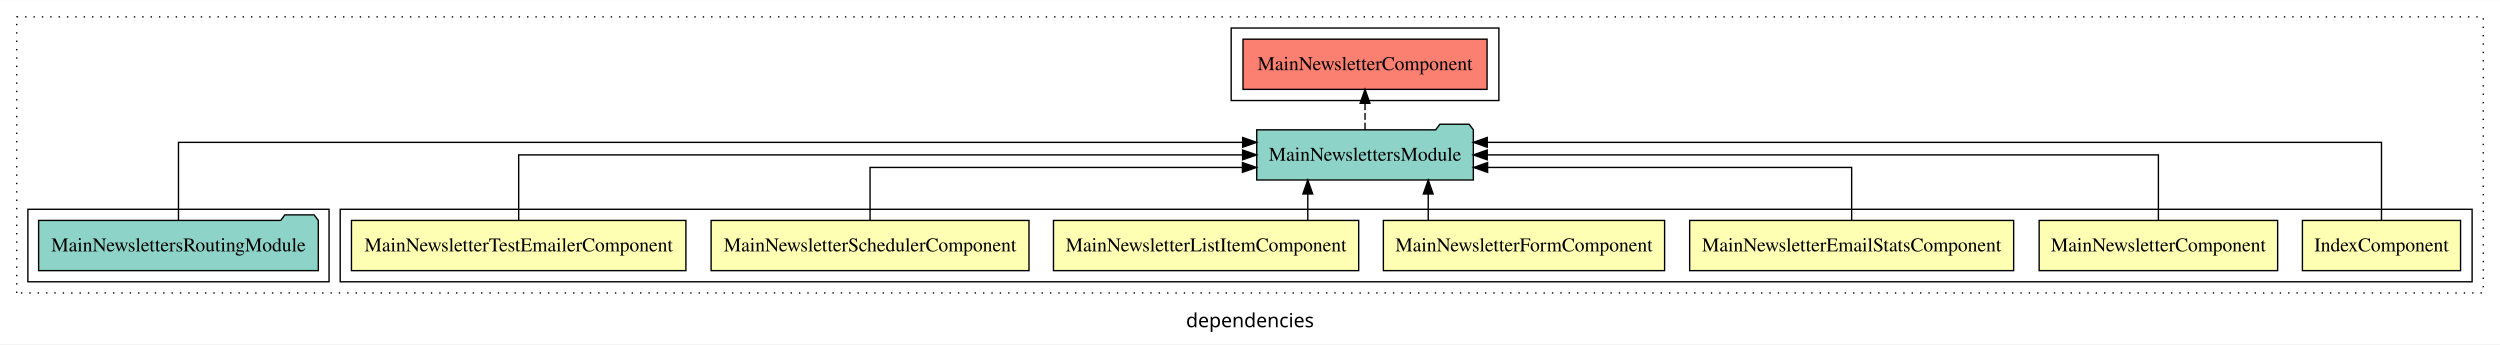
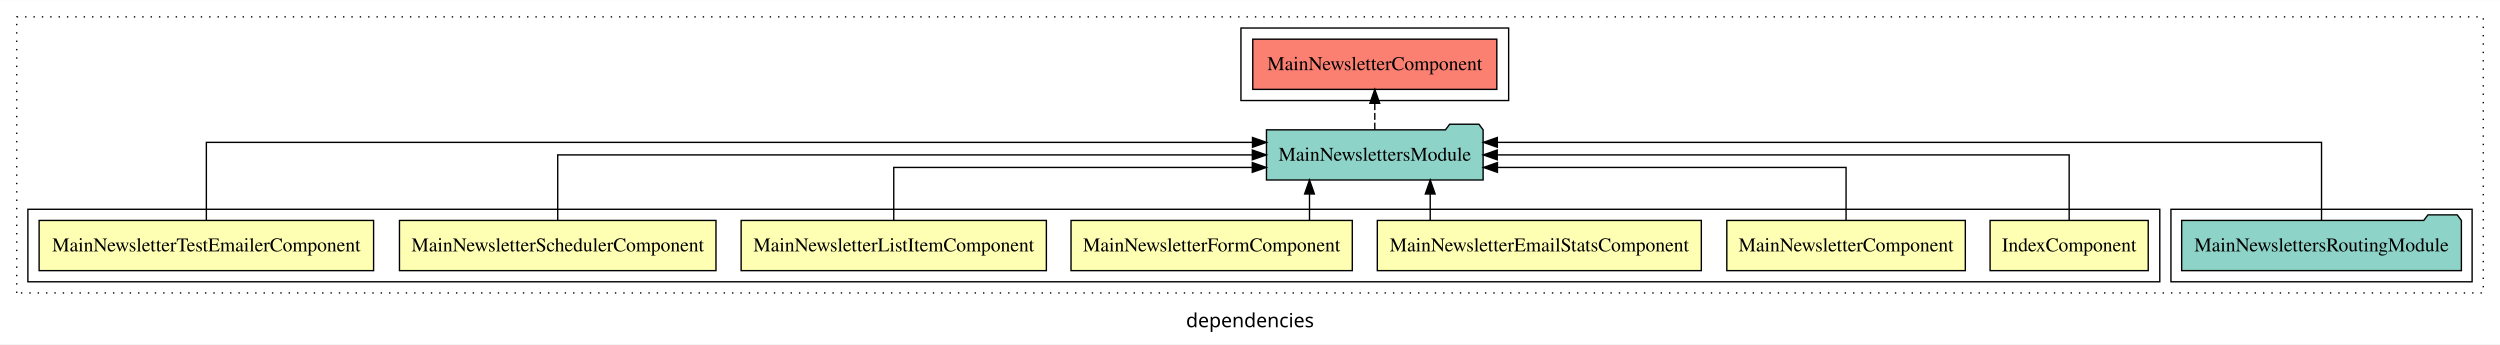
<svg xmlns="http://www.w3.org/2000/svg" width="1793pt" height="247pt" viewBox="0.00 0.00 1793.00 246.80">
  <g id="graph0" class="graph" transform="scale(1 1) rotate(0) translate(4 242.8)">
    <polygon fill="white" stroke="transparent" points="-4,4 -4,-242.8 1789,-242.8 1789,4 -4,4" />
    <text text-anchor="middle" x="892.5" y="-8.2" font-family="sans-serif" font-size="14.00">dependencies</text>
    <g id="clust1" class="cluster">
      <polygon fill="none" stroke="black" stroke-dasharray="1,5" points="8,-32.8 8,-230.8 1777,-230.8 1777,-32.8 8,-32.8" />
    </g>
-     <g id="clust2" class="cluster">
-       <polygon fill="none" stroke="black" points="240,-40.8 240,-92.8 1769,-92.8 1769,-40.8 240,-40.8" />
-     </g>
    <g id="clust10" class="cluster">
-       <polygon fill="none" stroke="black" points="16,-40.8 16,-92.8 232,-92.8 232,-40.8 16,-40.8" />
+       <polygon fill="none" stroke="black" points="1553,-40.8 1553,-92.8 1769,-92.8 1769,-40.8 1553,-40.8" />
    </g>
    <g id="clust11" class="cluster">
-       <polygon fill="none" stroke="black" points="879,-170.8 879,-222.8 1071,-222.8 1071,-170.8 879,-170.8" />
+       <polygon fill="none" stroke="black" points="886,-170.8 886,-222.8 1078,-222.8 1078,-170.8 886,-170.8" />
+     </g>
+     <g id="clust2" class="cluster">
+       <polygon fill="none" stroke="black" points="16,-40.8 16,-92.8 1545,-92.8 1545,-40.8 16,-40.8" />
    </g>
    <g id="node1" class="node">
-       <polygon fill="#ffffb3" stroke="black" points="1760.71,-84.8 1647.29,-84.8 1647.29,-48.8 1760.71,-48.8 1760.71,-84.8" />
-       <text text-anchor="middle" x="1704" y="-62.6" font-family="Times,serif" font-size="14.00">IndexComponent</text>
+       <polygon fill="#ffffb3" stroke="black" points="1536.71,-84.8 1423.29,-84.8 1423.29,-48.8 1536.71,-48.8 1536.71,-84.8" />
+       <text text-anchor="middle" x="1480" y="-62.6" font-family="Times,serif" font-size="14.00">IndexComponent</text>
    </g>
    <g id="node8" class="node">
-       <polygon fill="#8dd3c7" stroke="black" points="1052.68,-149.8 1049.68,-153.8 1028.68,-153.8 1025.68,-149.8 897.32,-149.8 897.32,-113.8 1052.68,-113.8 1052.68,-149.8" />
-       <text text-anchor="middle" x="975" y="-127.6" font-family="Times,serif" font-size="14.00">MainNewslettersModule</text>
+       <polygon fill="#8dd3c7" stroke="black" points="1059.69,-149.8 1056.69,-153.8 1035.69,-153.8 1032.69,-149.8 904.31,-149.8 904.31,-113.8 1059.69,-113.8 1059.69,-149.8" />
+       <text text-anchor="middle" x="982" y="-127.6" font-family="Times,serif" font-size="14.00">MainNewslettersModule</text>
    </g>
    <g id="edge1" class="edge">
-       <path fill="none" stroke="black" d="M1704,-85.09C1704,-107.01 1704,-140.8 1704,-140.8 1704,-140.8 1062.67,-140.8 1062.67,-140.8" />
-       <polygon fill="black" stroke="black" points="1062.67,-137.3 1052.67,-140.8 1062.67,-144.3 1062.67,-137.3" />
+       <path fill="none" stroke="black" d="M1480,-84.91C1480,-104.14 1480,-131.8 1480,-131.8 1480,-131.8 1069.81,-131.8 1069.81,-131.8" />
+       <polygon fill="black" stroke="black" points="1069.81,-128.3 1059.81,-131.8 1069.81,-135.3 1069.81,-128.3" />
    </g>
    <g id="node2" class="node">
-       <polygon fill="#ffffb3" stroke="black" points="1629.52,-84.8 1458.48,-84.8 1458.48,-48.8 1629.52,-48.8 1629.52,-84.8" />
-       <text text-anchor="middle" x="1544" y="-62.6" font-family="Times,serif" font-size="14.00">MainNewsletterComponent</text>
+       <polygon fill="#ffffb3" stroke="black" points="1405.53,-84.8 1234.47,-84.8 1234.47,-48.8 1405.53,-48.8 1405.53,-84.8" />
+       <text text-anchor="middle" x="1320" y="-62.6" font-family="Times,serif" font-size="14.00">MainNewsletterComponent</text>
    </g>
    <g id="edge2" class="edge">
-       <path fill="none" stroke="black" d="M1544,-84.91C1544,-104.14 1544,-131.8 1544,-131.8 1544,-131.8 1062.63,-131.8 1062.63,-131.8" />
-       <polygon fill="black" stroke="black" points="1062.63,-128.3 1052.63,-131.8 1062.63,-135.3 1062.63,-128.3" />
+       <path fill="none" stroke="black" d="M1320,-84.83C1320,-101.2 1320,-122.8 1320,-122.8 1320,-122.8 1069.97,-122.8 1069.97,-122.8" />
+       <polygon fill="black" stroke="black" points="1069.97,-119.3 1059.97,-122.8 1069.97,-126.3 1069.97,-119.3" />
    </g>
    <g id="node3" class="node">
-       <polygon fill="#ffffb3" stroke="black" points="1440.18,-84.8 1207.82,-84.8 1207.82,-48.8 1440.18,-48.8 1440.18,-84.8" />
-       <text text-anchor="middle" x="1324" y="-62.6" font-family="Times,serif" font-size="14.00">MainNewsletterEmailStatsComponent</text>
+       <polygon fill="#ffffb3" stroke="black" points="1216.19,-84.8 983.81,-84.8 983.81,-48.8 1216.19,-48.8 1216.19,-84.8" />
+       <text text-anchor="middle" x="1100" y="-62.6" font-family="Times,serif" font-size="14.00">MainNewsletterEmailStatsComponent</text>
    </g>
    <g id="edge3" class="edge">
-       <path fill="none" stroke="black" d="M1324,-84.83C1324,-101.2 1324,-122.8 1324,-122.8 1324,-122.8 1062.89,-122.8 1062.89,-122.8" />
-       <polygon fill="black" stroke="black" points="1062.89,-119.3 1052.89,-122.8 1062.89,-126.3 1062.89,-119.3" />
+       <path fill="none" stroke="black" d="M1021.75,-84.91C1021.75,-84.91 1021.75,-103.79 1021.75,-103.79" />
+       <polygon fill="black" stroke="black" points="1018.25,-103.79 1021.75,-113.79 1025.25,-103.79 1018.25,-103.79" />
    </g>
    <g id="node4" class="node">
-       <polygon fill="#ffffb3" stroke="black" points="1189.85,-84.8 988.15,-84.8 988.15,-48.8 1189.85,-48.8 1189.85,-84.8" />
-       <text text-anchor="middle" x="1089" y="-62.6" font-family="Times,serif" font-size="14.00">MainNewsletterFormComponent</text>
+       <polygon fill="#ffffb3" stroke="black" points="965.86,-84.8 764.14,-84.8 764.14,-48.8 965.86,-48.8 965.86,-84.8" />
+       <text text-anchor="middle" x="865" y="-62.6" font-family="Times,serif" font-size="14.00">MainNewsletterFormComponent</text>
    </g>
    <g id="edge4" class="edge">
-       <path fill="none" stroke="black" d="M1020.33,-84.91C1020.33,-84.91 1020.33,-103.79 1020.33,-103.79" />
-       <polygon fill="black" stroke="black" points="1016.83,-103.79 1020.33,-113.79 1023.83,-103.79 1016.83,-103.79" />
+       <path fill="none" stroke="black" d="M935.17,-84.91C935.17,-84.91 935.17,-103.79 935.17,-103.79" />
+       <polygon fill="black" stroke="black" points="931.67,-103.79 935.17,-113.79 938.67,-103.79 931.67,-103.79" />
    </g>
    <g id="node5" class="node">
-       <polygon fill="#ffffb3" stroke="black" points="970.45,-84.8 751.55,-84.8 751.55,-48.8 970.45,-48.8 970.45,-84.8" />
-       <text text-anchor="middle" x="861" y="-62.6" font-family="Times,serif" font-size="14.00">MainNewsletterListItemComponent</text>
+       <polygon fill="#ffffb3" stroke="black" points="746.46,-84.8 527.54,-84.8 527.54,-48.8 746.46,-48.8 746.46,-84.8" />
+       <text text-anchor="middle" x="637" y="-62.6" font-family="Times,serif" font-size="14.00">MainNewsletterListItemComponent</text>
    </g>
    <g id="edge5" class="edge">
-       <path fill="none" stroke="black" d="M933.94,-84.91C933.94,-84.91 933.94,-103.79 933.94,-103.79" />
-       <polygon fill="black" stroke="black" points="930.44,-103.79 933.94,-113.79 937.44,-103.79 930.44,-103.79" />
+       <path fill="none" stroke="black" d="M637,-84.83C637,-101.2 637,-122.8 637,-122.8 637,-122.8 894.15,-122.8 894.15,-122.8" />
+       <polygon fill="black" stroke="black" points="894.15,-126.3 904.15,-122.8 894.15,-119.3 894.15,-126.3" />
    </g>
    <g id="node6" class="node">
-       <polygon fill="#ffffb3" stroke="black" points="733.99,-84.8 506.01,-84.8 506.01,-48.8 733.99,-48.8 733.99,-84.8" />
-       <text text-anchor="middle" x="620" y="-62.6" font-family="Times,serif" font-size="14.00">MainNewsletterSchedulerComponent</text>
+       <polygon fill="#ffffb3" stroke="black" points="509.5,-84.8 282.5,-84.8 282.5,-48.8 509.5,-48.8 509.5,-84.8" />
+       <text text-anchor="middle" x="396" y="-62.6" font-family="Times,serif" font-size="14.00">MainNewsletterSchedulerComponent</text>
    </g>
    <g id="edge6" class="edge">
-       <path fill="none" stroke="black" d="M620,-84.83C620,-101.2 620,-122.8 620,-122.8 620,-122.8 887.09,-122.8 887.09,-122.8" />
-       <polygon fill="black" stroke="black" points="887.09,-126.3 897.09,-122.8 887.09,-119.3 887.09,-126.3" />
+       <path fill="none" stroke="black" d="M396,-84.91C396,-104.14 396,-131.8 396,-131.8 396,-131.8 894.18,-131.8 894.18,-131.8" />
+       <polygon fill="black" stroke="black" points="894.18,-135.3 904.18,-131.8 894.18,-128.3 894.18,-135.3" />
    </g>
    <g id="node7" class="node">
-       <polygon fill="#ffffb3" stroke="black" points="487.93,-84.8 248.07,-84.8 248.07,-48.8 487.93,-48.8 487.93,-84.8" />
-       <text text-anchor="middle" x="368" y="-62.6" font-family="Times,serif" font-size="14.00">MainNewsletterTestEmailerComponent</text>
+       <polygon fill="#ffffb3" stroke="black" points="263.94,-84.8 24.06,-84.8 24.06,-48.8 263.94,-48.8 263.94,-84.8" />
+       <text text-anchor="middle" x="144" y="-62.6" font-family="Times,serif" font-size="14.00">MainNewsletterTestEmailerComponent</text>
    </g>
    <g id="edge7" class="edge">
-       <path fill="none" stroke="black" d="M368,-84.91C368,-104.14 368,-131.8 368,-131.8 368,-131.8 887.2,-131.8 887.2,-131.8" />
-       <polygon fill="black" stroke="black" points="887.2,-135.3 897.2,-131.8 887.2,-128.3 887.2,-135.3" />
+       <path fill="none" stroke="black" d="M144,-85.09C144,-107.01 144,-140.8 144,-140.8 144,-140.8 894.29,-140.8 894.29,-140.8" />
+       <polygon fill="black" stroke="black" points="894.29,-144.3 904.29,-140.8 894.29,-137.3 894.29,-144.3" />
    </g>
    <g id="node10" class="node">
-       <polygon fill="#fb8072" stroke="black" points="1062.52,-214.8 887.48,-214.8 887.48,-178.8 1062.52,-178.8 1062.52,-214.8" />
-       <text text-anchor="middle" x="975" y="-192.6" font-family="Times,serif" font-size="14.00">MainNewsletterComponent </text>
+       <polygon fill="#fb8072" stroke="black" points="1069.52,-214.8 894.48,-214.8 894.48,-178.8 1069.52,-178.8 1069.52,-214.8" />
+       <text text-anchor="middle" x="982" y="-192.6" font-family="Times,serif" font-size="14.00">MainNewsletterComponent </text>
    </g>
    <g id="edge9" class="edge">
-       <path fill="none" stroke="black" stroke-dasharray="5,2" d="M975,-149.91C975,-149.91 975,-168.79 975,-168.79" />
-       <polygon fill="black" stroke="black" points="971.5,-168.79 975,-178.79 978.5,-168.79 971.5,-168.79" />
+       <path fill="none" stroke="black" stroke-dasharray="5,2" d="M982,-149.91C982,-149.91 982,-168.79 982,-168.79" />
+       <polygon fill="black" stroke="black" points="978.5,-168.79 982,-178.79 985.5,-168.79 978.5,-168.79" />
    </g>
    <g id="node9" class="node">
-       <polygon fill="#8dd3c7" stroke="black" points="224.3,-84.8 221.3,-88.8 200.3,-88.8 197.3,-84.8 23.7,-84.8 23.7,-48.8 224.3,-48.8 224.3,-84.8" />
-       <text text-anchor="middle" x="124" y="-62.6" font-family="Times,serif" font-size="14.00">MainNewslettersRoutingModule</text>
+       <polygon fill="#8dd3c7" stroke="black" points="1761.31,-84.8 1758.31,-88.8 1737.31,-88.8 1734.31,-84.8 1560.69,-84.8 1560.69,-48.8 1761.31,-48.8 1761.31,-84.8" />
+       <text text-anchor="middle" x="1661" y="-62.6" font-family="Times,serif" font-size="14.00">MainNewslettersRoutingModule</text>
    </g>
    <g id="edge8" class="edge">
-       <path fill="none" stroke="black" d="M124,-85.09C124,-107.01 124,-140.8 124,-140.8 124,-140.8 887.22,-140.8 887.22,-140.8" />
-       <polygon fill="black" stroke="black" points="887.22,-144.3 897.22,-140.8 887.22,-137.3 887.22,-144.3" />
+       <path fill="none" stroke="black" d="M1661,-85.09C1661,-107.01 1661,-140.8 1661,-140.8 1661,-140.8 1069.89,-140.8 1069.89,-140.8" />
+       <polygon fill="black" stroke="black" points="1069.89,-137.3 1059.89,-140.8 1069.89,-144.3 1069.89,-137.3" />
    </g>
  </g>
</svg>
